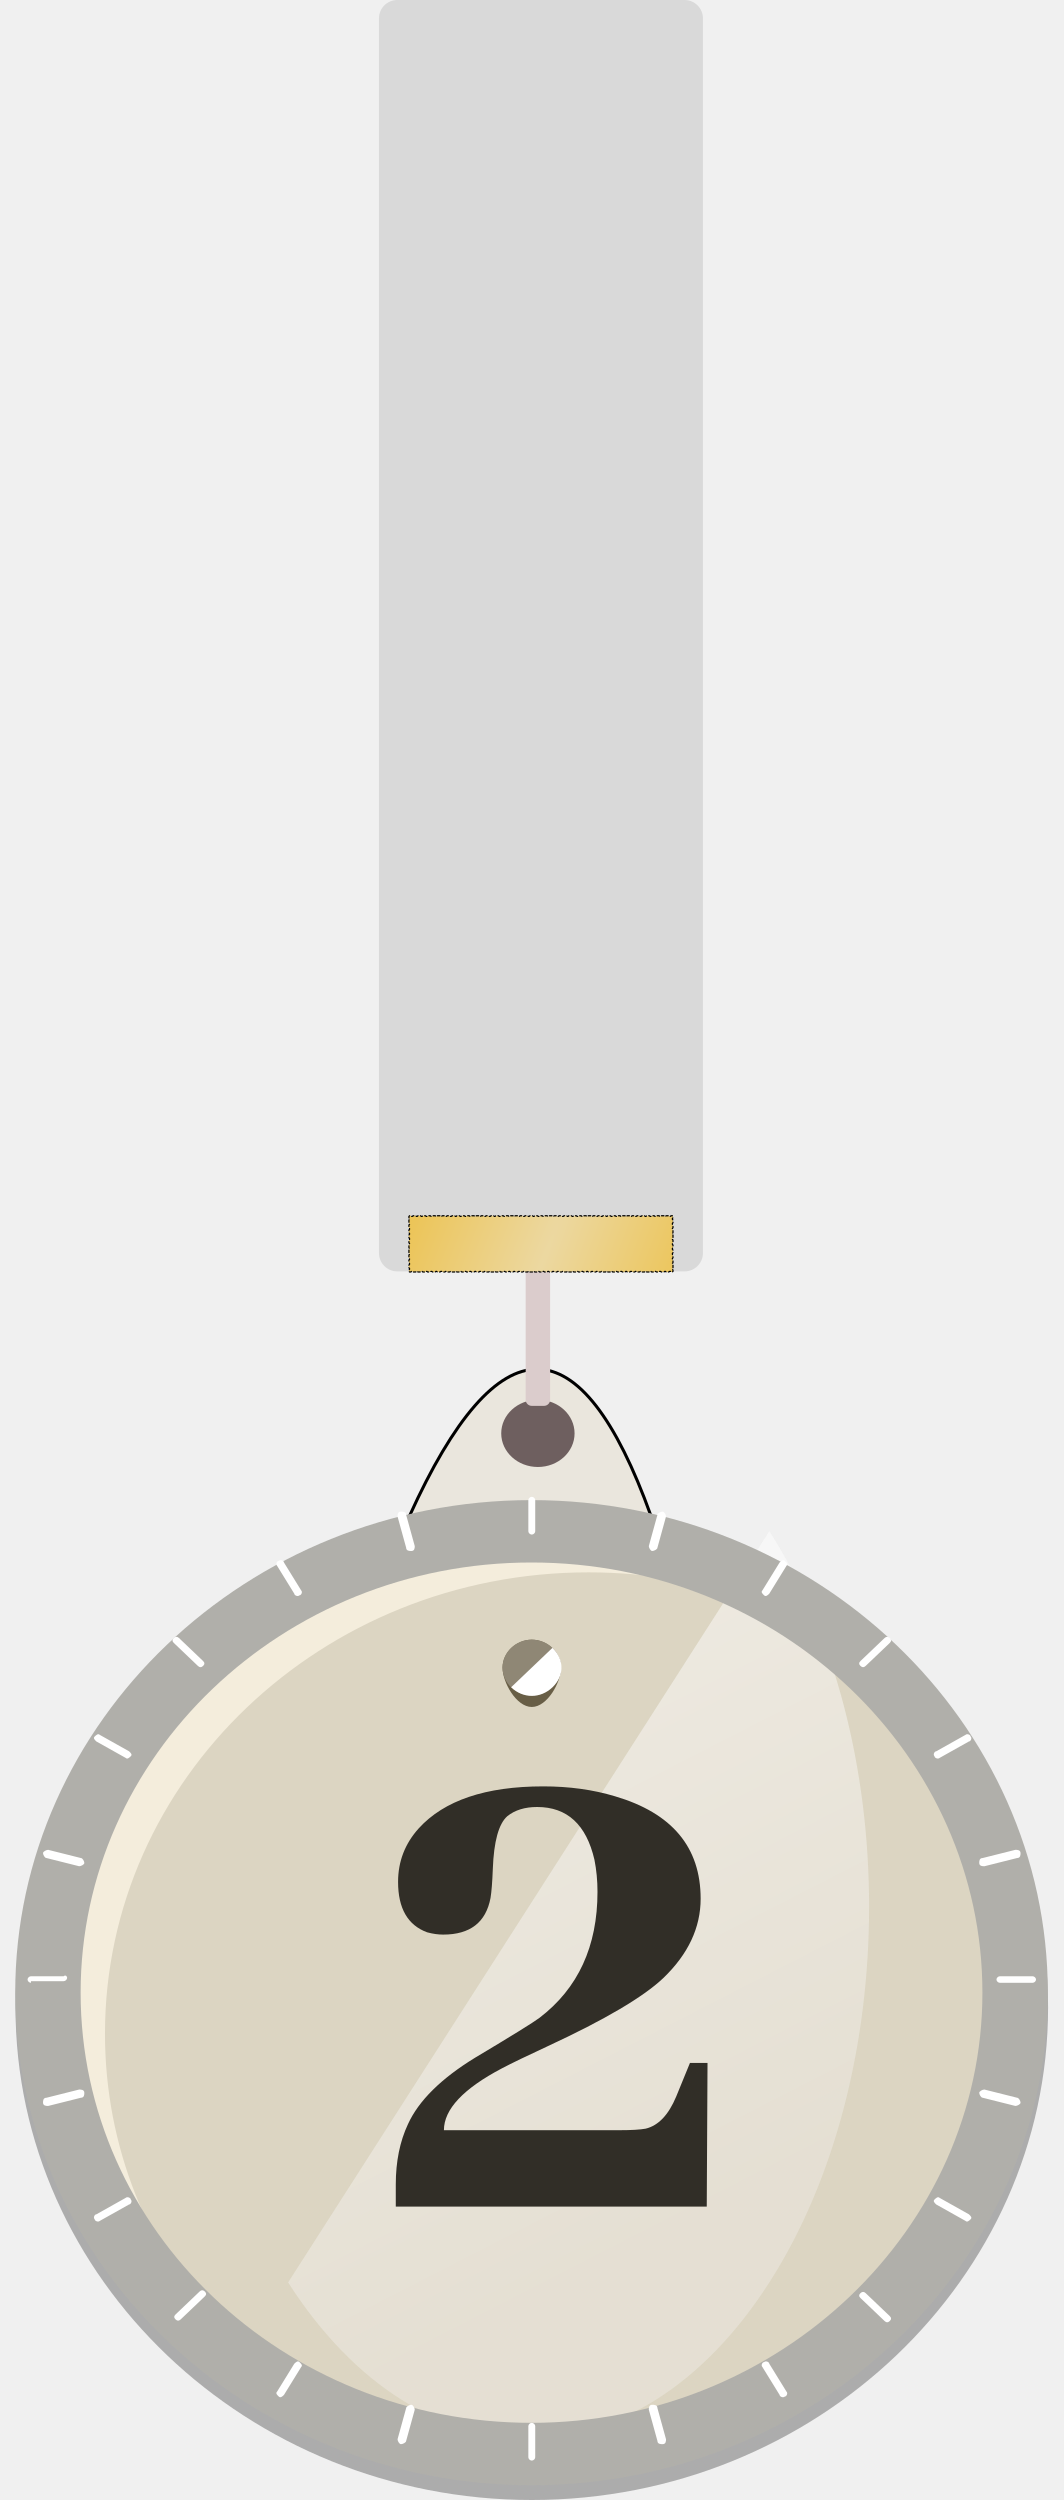
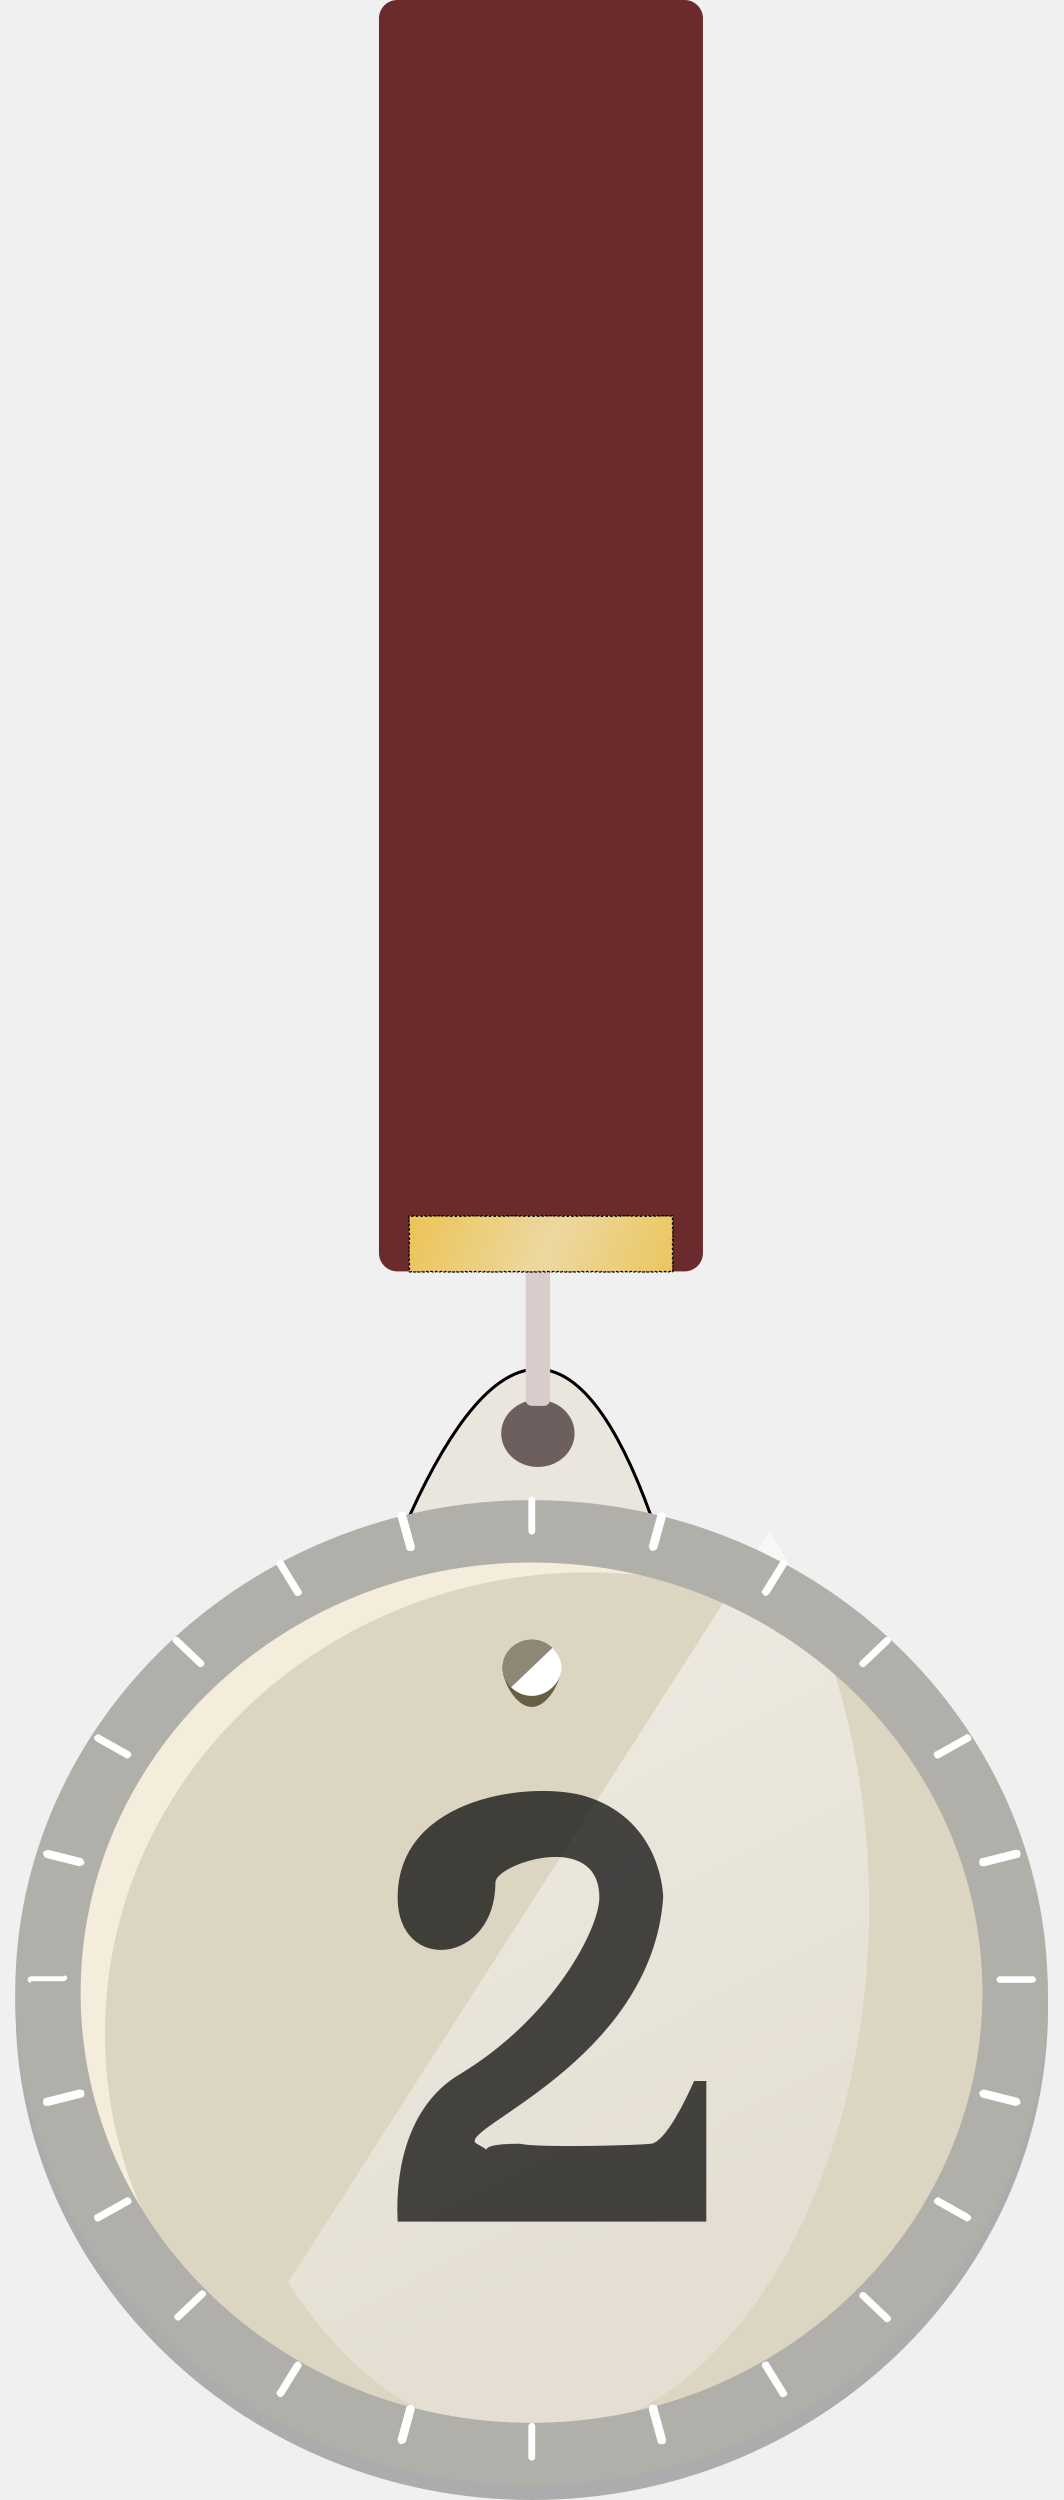
<svg xmlns="http://www.w3.org/2000/svg" width="174" height="409" viewBox="0 0 174 409" fill="none">
  <path d="M67 248L106.5 248C95 216 81.5 216 67 248Z" fill="#EAE6DD" stroke="black" stroke-width="0.5" />
  <ellipse cx="88" cy="234.5" rx="6" ry="5.5" fill="#6E5F5F" />
  <g clip-path="url(#clip0_104_42059)">
    <path d="M87 409C40.544 409 2.534 372.738 2.534 328.417C2.534 284.097 40.544 247.835 87 247.835C133.456 247.835 171.466 284.097 171.466 328.417C171.466 372.738 133.456 409 87 409Z" fill="#ACACAC" />
    <path d="M87 399.061C130.695 399.061 166.117 365.268 166.117 323.582C166.117 281.897 130.695 248.104 87 248.104C43.305 248.104 7.884 281.897 7.884 323.582C7.884 365.268 43.305 399.061 87 399.061Z" fill="#DCD5C2" />
    <path d="M17.175 332.715C17.175 291.081 52.651 257.236 96.291 257.236C115.719 257.236 133.456 263.951 147.252 274.964C132.893 258.579 111.214 248.104 87 248.104C43.359 248.104 7.884 281.948 7.884 323.582C7.884 346.683 18.864 367.366 36.039 381.333C24.214 368.171 17.175 351.249 17.175 332.715Z" fill="#F4EDDC" />
    <path d="M125.865 250.494C147.625 284.465 147.625 339.435 125.865 373.405C104.105 407.375 68.893 407.375 47.133 373.405" fill="url(#paint0_linear_104_42059)" fill-opacity="0.5" />
    <path d="M86.957 406.583C40.5 406.583 2.49 370.32 2.49 326C2.49 281.68 40.5 245.417 86.957 245.417C133.413 245.417 171.423 281.68 171.423 326C171.423 370.32 133.413 406.583 86.957 406.583ZM86.957 255.625C46.131 255.625 13.19 287.32 13.19 326C13.19 364.948 46.413 396.375 86.957 396.375C127.5 396.375 160.723 364.68 160.723 326C160.723 287.32 127.782 255.625 86.957 255.625Z" fill="#B0AFAA" />
    <path d="M91.786 272.815C91.786 275.233 89.534 279.262 87 279.262C84.466 279.262 82.214 275.233 82.214 272.815C82.214 270.398 84.466 268.249 87 268.249C89.534 268.249 91.786 270.398 91.786 272.815Z" fill="#685E46" />
    <path d="M87 277.382C89.644 277.382 91.786 275.337 91.786 272.815C91.786 270.294 89.644 268.249 87 268.249C84.357 268.249 82.214 270.294 82.214 272.815C82.214 275.337 84.357 277.382 87 277.382Z" fill="#8F8775" />
    <path d="M90.379 269.592C92.35 271.473 92.35 274.159 90.379 276.039C88.408 277.919 85.592 277.919 83.621 276.039" fill="white" />
    <path d="M87.563 250.521C87.563 250.79 87.282 251.058 87 251.058C86.719 251.058 86.437 250.79 86.437 250.521V245.417C86.437 245.149 86.719 244.88 87 244.88C87.282 244.88 87.563 245.149 87.563 245.417V250.521Z" fill="white" />
    <path d="M87.563 402.016C87.563 402.285 87.282 402.553 87 402.553C86.719 402.553 86.437 402.285 86.437 402.016V396.913C86.437 396.644 86.719 396.375 87 396.375C87.282 396.375 87.563 396.644 87.563 396.913V402.016Z" fill="white" />
    <path d="M141.621 272.547C141.34 272.816 141.058 272.816 140.777 272.547C140.495 272.278 140.495 272.01 140.777 271.741L144.719 267.981C145 267.712 145.282 267.712 145.563 267.981C145.845 268.249 145.845 268.518 145.563 268.786L141.621 272.547Z" fill="white" />
    <path d="M29.563 379.453C29.282 379.722 29 379.722 28.718 379.453C28.437 379.184 28.437 378.916 28.718 378.647L32.66 374.887C32.942 374.618 33.223 374.618 33.505 374.887C33.786 375.155 33.786 375.424 33.505 375.693L29.563 379.453Z" fill="white" />
    <path d="M163.583 324.388C163.301 324.388 163.02 324.12 163.02 323.851C163.02 323.583 163.301 323.314 163.583 323.314H168.932C169.214 323.314 169.495 323.583 169.495 323.851C169.495 324.12 169.214 324.388 168.932 324.388H163.583Z" fill="white" />
    <path d="M5.068 324.388C4.786 324.388 4.505 324.12 4.505 323.851C4.505 323.583 4.786 323.314 5.068 323.314H10.418C10.699 323.045 10.981 323.314 10.981 323.583C10.981 323.851 10.699 324.12 10.418 324.12H5.068V324.388Z" fill="white" />
    <path d="M140.777 375.961C140.495 375.693 140.495 375.424 140.777 375.155C141.058 374.887 141.34 374.887 141.621 375.155L145.563 378.916C145.845 379.184 145.845 379.453 145.563 379.722C145.282 379.99 145 379.99 144.719 379.722L140.777 375.961Z" fill="white" />
    <path d="M28.437 268.786C28.155 268.518 28.155 268.249 28.437 267.981C28.718 267.712 29 267.712 29.282 267.981L33.223 271.741C33.505 272.01 33.505 272.278 33.223 272.547C32.942 272.816 32.66 272.816 32.379 272.547L28.437 268.786Z" fill="white" />
    <path d="M49.272 260.191C49.553 260.46 49.272 260.997 48.99 260.997C48.709 261.265 48.145 260.997 48.145 260.728L45.33 256.162C45.048 255.893 45.33 255.356 45.612 255.356C45.893 255.087 46.456 255.356 46.456 255.625L49.272 260.191Z" fill="white" />
    <path d="M128.67 391.272C128.951 391.541 128.67 392.078 128.388 392.078C128.107 392.346 127.544 392.078 127.544 391.809L124.728 387.243C124.447 386.974 124.728 386.437 125.01 386.437C125.291 386.168 125.854 386.437 125.854 386.706L128.67 391.272Z" fill="white" />
    <path d="M107.554 253.207C107.554 253.476 106.99 253.744 106.709 253.744C106.427 253.744 106.146 253.207 106.146 252.939L107.554 247.835C107.554 247.566 108.117 247.298 108.398 247.298C108.68 247.298 108.961 247.835 108.961 248.104L107.554 253.207Z" fill="white" />
    <path d="M66.447 399.33C66.447 399.599 65.883 399.867 65.602 399.867C65.32 399.867 65.039 399.33 65.039 399.061L66.447 393.958C66.447 393.689 67.01 393.421 67.291 393.421C67.573 393.421 67.854 393.958 67.854 394.226L66.447 399.33Z" fill="white" />
    <path d="M153.728 287.589C153.447 287.858 152.883 287.589 152.883 287.32C152.602 287.052 152.883 286.515 153.165 286.515L157.951 283.828C158.233 283.56 158.796 283.828 158.796 284.097C159.078 284.366 158.796 284.903 158.515 284.903L153.728 287.589Z" fill="white" />
    <path d="M16.33 363.337C16.049 363.605 15.486 363.337 15.486 363.068C15.204 362.799 15.486 362.262 15.767 362.262L20.553 359.576C20.835 359.307 21.398 359.576 21.398 359.845C21.68 360.113 21.398 360.651 21.117 360.651L16.33 363.337Z" fill="white" />
    <path d="M160.767 343.191C160.485 343.191 160.204 342.654 160.204 342.385C160.204 342.117 160.767 341.848 161.049 341.848L166.398 343.191C166.68 343.191 166.961 343.728 166.961 343.997C166.961 344.265 166.398 344.534 166.116 344.534L160.767 343.191Z" fill="white" />
    <path d="M7.602 303.974C7.32 303.974 7.039 303.437 7.039 303.168C7.039 302.9 7.602 302.631 7.883 302.631L13.233 303.974C13.514 303.974 13.796 304.511 13.796 304.78C13.796 305.049 13.233 305.317 12.951 305.317L7.602 303.974Z" fill="white" />
    <path d="M21.117 286.515C21.398 286.783 21.68 287.052 21.398 287.32C21.117 287.589 20.835 287.858 20.553 287.589L15.767 284.903C15.486 284.634 15.204 284.366 15.486 284.097C15.767 283.828 16.049 283.56 16.33 283.828L21.117 286.515Z" fill="white" />
    <path d="M158.515 362.262C158.796 362.531 159.078 362.799 158.796 363.068C158.515 363.337 158.233 363.605 157.951 363.337L153.165 360.651C152.883 360.382 152.602 360.113 152.883 359.845C153.165 359.576 153.447 359.307 153.728 359.576L158.515 362.262Z" fill="white" />
    <path d="M67.854 252.939C67.854 253.207 67.854 253.744 67.291 253.744C67.01 253.744 66.447 253.744 66.447 253.207L65.039 248.104C65.039 247.835 65.039 247.298 65.602 247.298C65.883 247.298 66.447 247.298 66.447 247.835L67.854 252.939Z" fill="white" />
    <path d="M108.961 399.061C108.961 399.33 108.961 399.867 108.398 399.867C108.117 399.867 107.554 399.867 107.554 399.33L106.146 394.226C106.146 393.958 106.146 393.421 106.709 393.421C106.99 393.421 107.554 393.421 107.554 393.958L108.961 399.061Z" fill="white" />
    <path d="M125.854 260.728C125.573 260.997 125.291 261.265 125.01 260.997C124.728 260.728 124.447 260.46 124.728 260.191L127.544 255.625C127.825 255.356 128.107 255.087 128.388 255.356C128.67 255.625 128.951 255.893 128.67 256.162L125.854 260.728Z" fill="white" />
    <path d="M46.456 391.809C46.175 392.078 45.893 392.346 45.612 392.078C45.33 391.809 45.048 391.541 45.33 391.272L48.145 386.706C48.427 386.437 48.709 386.168 48.99 386.437C49.272 386.706 49.553 386.974 49.272 387.243L46.456 391.809Z" fill="white" />
    <path d="M161.049 305.317C160.767 305.317 160.204 305.317 160.204 304.78C160.204 304.511 160.204 303.974 160.767 303.974L166.116 302.631C166.398 302.631 166.961 302.631 166.961 303.168C166.961 303.437 166.961 303.974 166.398 303.974L161.049 305.317Z" fill="white" />
    <path d="M7.883 344.534C7.602 344.534 7.039 344.534 7.039 343.997C7.039 343.728 7.039 343.191 7.602 343.191L12.951 341.848C13.233 341.848 13.796 341.848 13.796 342.385C13.796 342.654 13.796 343.191 13.233 343.191L7.883 344.534Z" fill="white" />
-     <path d="M72.625 348.5C72.625 345.083 75.792 341.708 82.125 338.375C83.708 337.542 86.208 336.333 89.625 334.75C98.958 330.417 105.25 326.708 108.5 323.625C112.583 319.708 114.625 315.375 114.625 310.625C114.625 302.208 109.958 296.625 100.625 293.875C97.042 292.792 93.125 292.25 88.875 292.25C79.458 292.25 72.667 294.542 68.5 299.125C66.25 301.625 65.125 304.542 65.125 307.875C65.125 312.208 66.708 314.958 69.875 316.125C70.792 316.375 71.667 316.5 72.5 316.5C76.917 316.5 79.5 314.5 80.25 310.5C80.417 309.5 80.542 307.917 80.625 305.75C80.792 301.25 81.583 298.375 83 297.125C84.25 296.125 85.875 295.625 87.875 295.625C92.792 295.625 95.917 298.5 97.25 304.25C97.583 305.917 97.75 307.667 97.75 309.5C97.75 318.417 94.583 325.292 88.25 330.125C87.25 330.875 83.75 333.042 77.75 336.625C72.167 340.042 68.5 343.667 66.75 347.5C65.417 350.333 64.75 353.625 64.75 357.375V361H115.625L115.75 337.5H112.875L110.625 343C109.375 346 107.708 347.75 105.625 348.25C104.708 348.417 103.292 348.5 101.375 348.5H72.625Z" fill="#312E27" />
+     <path d="M65.053 310.451C65.053 293.57 87.695 291.253 96.053 293.951C108.5 297.97 108.5 310.451 108.5 310.451C106.553 337.47 74 348.524 78 350.714C82 352.904 76.053 350.714 85.053 350.714C88.053 351.451 105.222 350.936 106.553 350.714C108.953 350.314 112.22 343.451 113.553 340.451H115.553V363.451H65.053C64.553 353.451 67.553 343.951 75.053 339.451C90.553 330.151 98.053 315.451 98.053 310.451C98.053 299.215 81.053 304.951 81.053 307.951C81.053 321.451 65.053 322.951 65.053 310.451Z" fill="black" fill-opacity="0.71" />
  </g>
  <path d="M86 208H90V229C90 229.552 89.552 230 89 230H87C86.448 230 86 229.552 86 229V208Z" fill="#DBCCCC" />
-   <rect x="62" width="53" height="208" rx="3" fill="#D9D9D9" />
+   <rect x="62" width="53" height="208" rx="3" fill="#6B2B2D" />
  <path d="M67 198.9L66.9 199V199.205C66.9 199.26 66.945 199.305 67 199.305V199.514C66.945 199.514 66.9 199.558 66.9 199.614V200.023C66.9 200.078 66.945 200.123 67 200.123V200.332C66.945 200.332 66.9 200.377 66.9 200.432V200.841C66.9 200.896 66.945 200.941 67 200.941V201.15C66.945 201.15 66.9 201.195 66.9 201.25V201.659C66.9 201.714 66.945 201.759 67 201.759V201.968C66.945 201.968 66.9 202.013 66.9 202.068V202.477C66.9 202.533 66.945 202.577 67 202.577V202.786C66.945 202.786 66.9 202.831 66.9 202.886V203.295C66.9 203.351 66.945 203.395 67 203.395V203.605C66.945 203.605 66.9 203.649 66.9 203.705V204.114C66.9 204.169 66.945 204.214 67 204.214V204.423C66.945 204.423 66.9 204.467 66.9 204.523V204.932C66.9 204.987 66.945 205.032 67 205.032V205.241C66.945 205.241 66.9 205.286 66.9 205.341V205.75C66.9 205.805 66.945 205.85 67 205.85V206.059C66.945 206.059 66.9 206.104 66.9 206.159V206.568C66.9 206.623 66.945 206.668 67 206.668V206.877C66.945 206.877 66.9 206.922 66.9 206.977V207.386C66.9 207.442 66.945 207.486 67 207.486V207.695C66.945 207.695 66.9 207.74 66.9 207.795V208L67 208.1H67.199C67.254 208.1 67.299 208.055 67.299 208H67.497C67.497 208.055 67.542 208.1 67.597 208.1H67.995C68.051 208.1 68.095 208.055 68.095 208H68.293C68.293 208.055 68.338 208.1 68.394 208.1H68.792C68.847 208.1 68.892 208.055 68.892 208H69.09C69.09 208.055 69.135 208.1 69.19 208.1H69.588C69.643 208.1 69.688 208.055 69.688 208H69.886C69.886 208.055 69.931 208.1 69.986 208.1H70.384C70.439 208.1 70.484 208.055 70.484 208H70.682C70.682 208.055 70.727 208.1 70.782 208.1H71.181C71.236 208.1 71.281 208.055 71.281 208H71.479C71.479 208.055 71.523 208.1 71.579 208.1H71.977C72.032 208.1 72.077 208.055 72.077 208H72.275C72.275 208.055 72.32 208.1 72.375 208.1H72.773C72.828 208.1 72.873 208.055 72.873 208H73.071C73.071 208.055 73.116 208.1 73.171 208.1H73.569C73.625 208.1 73.669 208.055 73.669 208H73.868C73.868 208.055 73.912 208.1 73.968 208.1H74.366C74.421 208.1 74.466 208.055 74.466 208H74.664C74.664 208.055 74.709 208.1 74.764 208.1H75.162C75.217 208.1 75.262 208.055 75.262 208H75.46C75.46 208.055 75.505 208.1 75.56 208.1H75.958C76.014 208.1 76.058 208.055 76.058 208H76.257C76.257 208.055 76.301 208.1 76.356 208.1H76.755C76.81 208.1 76.855 208.055 76.855 208H77.053C77.053 208.055 77.098 208.1 77.153 208.1H77.551C77.606 208.1 77.651 208.055 77.651 208H77.849C77.849 208.055 77.894 208.1 77.949 208.1H78.347C78.403 208.1 78.447 208.055 78.447 208H78.645C78.645 208.055 78.69 208.1 78.745 208.1H79.144C79.199 208.1 79.243 208.055 79.243 208H79.442C79.442 208.055 79.486 208.1 79.542 208.1H79.94C79.995 208.1 80.04 208.055 80.04 208H80.238C80.238 208.055 80.283 208.1 80.338 208.1H80.736C80.791 208.1 80.836 208.055 80.836 208H81.034C81.034 208.055 81.079 208.1 81.134 208.1H81.532C81.588 208.1 81.632 208.055 81.632 208H81.831C81.831 208.055 81.875 208.1 81.931 208.1H82.329C82.384 208.1 82.429 208.055 82.429 208H82.627C82.627 208.055 82.672 208.1 82.727 208.1H83.125C83.18 208.1 83.225 208.055 83.225 208H83.423C83.423 208.055 83.468 208.1 83.523 208.1H83.921C83.977 208.1 84.021 208.055 84.021 208H84.219C84.219 208.055 84.264 208.1 84.319 208.1H84.718C84.773 208.1 84.818 208.055 84.818 208H85.016C85.016 208.055 85.061 208.1 85.116 208.1H85.514C85.569 208.1 85.614 208.055 85.614 208H85.812C85.812 208.055 85.857 208.1 85.912 208.1H86.31C86.365 208.1 86.41 208.055 86.41 208H86.608C86.608 208.055 86.653 208.1 86.708 208.1H87.106C87.162 208.1 87.207 208.055 87.207 208H87.405C87.405 208.055 87.449 208.1 87.505 208.1H87.903C87.958 208.1 88.003 208.055 88.003 208H88.201C88.201 208.055 88.246 208.1 88.301 208.1H88.699C88.754 208.1 88.799 208.055 88.799 208H88.997C88.997 208.055 89.042 208.1 89.097 208.1H89.495C89.551 208.1 89.595 208.055 89.595 208H89.793C89.793 208.055 89.838 208.1 89.894 208.1H90.292C90.347 208.1 90.392 208.055 90.392 208H90.59C90.59 208.055 90.635 208.1 90.69 208.1H91.088C91.143 208.1 91.188 208.055 91.188 208H91.386C91.386 208.055 91.431 208.1 91.486 208.1H91.884C91.939 208.1 91.984 208.055 91.984 208H92.182C92.182 208.055 92.227 208.1 92.282 208.1H92.68C92.736 208.1 92.781 208.055 92.781 208H92.979C92.979 208.055 93.023 208.1 93.079 208.1H93.477C93.532 208.1 93.577 208.055 93.577 208H93.775C93.775 208.055 93.82 208.1 93.875 208.1H94.273C94.328 208.1 94.373 208.055 94.373 208H94.571C94.571 208.055 94.616 208.1 94.671 208.1H95.069C95.125 208.1 95.169 208.055 95.169 208H95.368C95.368 208.055 95.412 208.1 95.468 208.1H95.866C95.921 208.1 95.966 208.055 95.966 208H96.164C96.164 208.055 96.209 208.1 96.264 208.1H96.662C96.717 208.1 96.762 208.055 96.762 208H96.96C96.96 208.055 97.005 208.1 97.06 208.1H97.458C97.513 208.1 97.558 208.055 97.558 208H97.757C97.757 208.055 97.801 208.1 97.856 208.1H98.255C98.31 208.1 98.355 208.055 98.355 208H98.553C98.553 208.055 98.597 208.1 98.653 208.1H99.051C99.106 208.1 99.151 208.055 99.151 208H99.349C99.349 208.055 99.394 208.1 99.449 208.1H99.847C99.902 208.1 99.947 208.055 99.947 208H100.145C100.145 208.055 100.19 208.1 100.245 208.1H100.644C100.699 208.1 100.743 208.055 100.743 208H100.942C100.942 208.055 100.986 208.1 101.042 208.1H101.44C101.495 208.1 101.54 208.055 101.54 208H101.738C101.738 208.055 101.783 208.1 101.838 208.1H102.236C102.291 208.1 102.336 208.055 102.336 208H102.534C102.534 208.055 102.579 208.1 102.634 208.1H103.032C103.088 208.1 103.132 208.055 103.132 208H103.331C103.331 208.055 103.375 208.1 103.431 208.1H103.829C103.884 208.1 103.929 208.055 103.929 208H104.127C104.127 208.055 104.172 208.1 104.227 208.1H104.625C104.68 208.1 104.725 208.055 104.725 208H104.923C104.923 208.055 104.968 208.1 105.023 208.1H105.421C105.477 208.1 105.521 208.055 105.521 208H105.719C105.719 208.055 105.764 208.1 105.819 208.1H106.218C106.273 208.1 106.318 208.055 106.318 208H106.516C106.516 208.055 106.56 208.1 106.616 208.1H107.014C107.069 208.1 107.114 208.055 107.114 208H107.312C107.312 208.055 107.357 208.1 107.412 208.1H107.81C107.865 208.1 107.91 208.055 107.91 208H108.108C108.108 208.055 108.153 208.1 108.208 208.1H108.606C108.662 208.1 108.706 208.055 108.706 208H108.905C108.905 208.055 108.949 208.1 109.005 208.1H109.403C109.458 208.1 109.503 208.055 109.503 208H109.701C109.701 208.055 109.746 208.1 109.801 208.1H110L110.1 208V207.795C110.1 207.74 110.055 207.695 110 207.695V207.486C110.055 207.486 110.1 207.442 110.1 207.386V206.977C110.1 206.922 110.055 206.877 110 206.877V206.668C110.055 206.668 110.1 206.623 110.1 206.568V206.159C110.1 206.104 110.055 206.059 110 206.059V205.85C110.055 205.85 110.1 205.805 110.1 205.75V205.341C110.1 205.286 110.055 205.241 110 205.241V205.032C110.055 205.032 110.1 204.987 110.1 204.932V204.523C110.1 204.467 110.055 204.423 110 204.423V204.214C110.055 204.214 110.1 204.169 110.1 204.114V203.705C110.1 203.649 110.055 203.605 110 203.605V203.395C110.055 203.395 110.1 203.351 110.1 203.295V202.886C110.1 202.831 110.055 202.786 110 202.786V202.577C110.055 202.577 110.1 202.533 110.1 202.477V202.068C110.1 202.013 110.055 201.968 110 201.968V201.759C110.055 201.759 110.1 201.714 110.1 201.659V201.25C110.1 201.195 110.055 201.15 110 201.15V200.941C110.055 200.941 110.1 200.896 110.1 200.841V200.432C110.1 200.377 110.055 200.332 110 200.332V200.123C110.055 200.123 110.1 200.078 110.1 200.023V199.614C110.1 199.558 110.055 199.514 110 199.514V199.305C110.055 199.305 110.1 199.26 110.1 199.205V199L110 198.9H109.801C109.746 198.9 109.701 198.945 109.701 199H109.503C109.503 198.945 109.458 198.9 109.403 198.9H109.005C108.949 198.9 108.905 198.945 108.905 199H108.706C108.706 198.945 108.662 198.9 108.606 198.9H108.208C108.153 198.9 108.108 198.945 108.108 199H107.91C107.91 198.945 107.865 198.9 107.81 198.9H107.412C107.357 198.9 107.312 198.945 107.312 199H107.114C107.114 198.945 107.069 198.9 107.014 198.9H106.616C106.561 198.9 106.516 198.945 106.516 199H106.318C106.318 198.945 106.273 198.9 106.218 198.9H105.819C105.764 198.9 105.719 198.945 105.719 199H105.521C105.521 198.945 105.477 198.9 105.421 198.9H105.023C104.968 198.9 104.923 198.945 104.923 199H104.725C104.725 198.945 104.68 198.9 104.625 198.9H104.227C104.172 198.9 104.127 198.945 104.127 199H103.929C103.929 198.945 103.884 198.9 103.829 198.9H103.431C103.375 198.9 103.331 198.945 103.331 199H103.132C103.132 198.945 103.088 198.9 103.032 198.9H102.634C102.579 198.9 102.534 198.945 102.534 199H102.336C102.336 198.945 102.291 198.9 102.236 198.9H101.838C101.783 198.9 101.738 198.945 101.738 199H101.54C101.54 198.945 101.495 198.9 101.44 198.9H101.042C100.986 198.9 100.942 198.945 100.942 199H100.744C100.744 198.945 100.699 198.9 100.644 198.9H100.245C100.19 198.9 100.145 198.945 100.145 199H99.947C99.947 198.945 99.903 198.9 99.847 198.9H99.449C99.394 198.9 99.349 198.945 99.349 199H99.151C99.151 198.945 99.106 198.9 99.051 198.9H98.653C98.597 198.9 98.553 198.945 98.553 199H98.355C98.355 198.945 98.31 198.9 98.255 198.9H97.856C97.801 198.9 97.757 198.945 97.757 199H97.558C97.558 198.945 97.514 198.9 97.458 198.9H97.06C97.005 198.9 96.96 198.945 96.96 199H96.762C96.762 198.945 96.717 198.9 96.662 198.9H96.264C96.209 198.9 96.164 198.945 96.164 199H95.966C95.966 198.945 95.921 198.9 95.866 198.9H95.468C95.412 198.9 95.368 198.945 95.368 199H95.169C95.169 198.945 95.125 198.9 95.069 198.9H94.671C94.616 198.9 94.571 198.945 94.571 199H94.373C94.373 198.945 94.328 198.9 94.273 198.9H93.875C93.82 198.9 93.775 198.945 93.775 199H93.577C93.577 198.945 93.532 198.9 93.477 198.9H93.079C93.023 198.9 92.979 198.945 92.979 199H92.781C92.781 198.945 92.736 198.9 92.681 198.9H92.282C92.227 198.9 92.182 198.945 92.182 199H91.984C91.984 198.945 91.939 198.9 91.884 198.9H91.486C91.431 198.9 91.386 198.945 91.386 199H91.188C91.188 198.945 91.143 198.9 91.088 198.9H90.69C90.635 198.9 90.59 198.945 90.59 199H90.392C90.392 198.945 90.347 198.9 90.292 198.9H89.894C89.838 198.9 89.793 198.945 89.793 199H89.595C89.595 198.945 89.551 198.9 89.495 198.9H89.097C89.042 198.9 88.997 198.945 88.997 199H88.799C88.799 198.945 88.754 198.9 88.699 198.9H88.301C88.246 198.9 88.201 198.945 88.201 199H88.003C88.003 198.945 87.958 198.9 87.903 198.9H87.505C87.449 198.9 87.405 198.945 87.405 199H87.207C87.207 198.945 87.162 198.9 87.106 198.9H86.708C86.653 198.9 86.608 198.945 86.608 199H86.41C86.41 198.945 86.365 198.9 86.31 198.9H85.912C85.857 198.9 85.812 198.945 85.812 199H85.614C85.614 198.945 85.569 198.9 85.514 198.9H85.116C85.061 198.9 85.016 198.945 85.016 199H84.818C84.818 198.945 84.773 198.9 84.718 198.9H84.32C84.264 198.9 84.219 198.945 84.219 199H84.021C84.021 198.945 83.977 198.9 83.921 198.9H83.523C83.468 198.9 83.423 198.945 83.423 199H83.225C83.225 198.945 83.18 198.9 83.125 198.9H82.727C82.672 198.9 82.627 198.945 82.627 199H82.429C82.429 198.945 82.384 198.9 82.329 198.9H81.931C81.875 198.9 81.831 198.945 81.831 199H81.632C81.632 198.945 81.588 198.9 81.532 198.9H81.134C81.079 198.9 81.034 198.945 81.034 199H80.836C80.836 198.945 80.791 198.9 80.736 198.9H80.338C80.283 198.9 80.238 198.945 80.238 199H80.04C80.04 198.945 79.995 198.9 79.94 198.9H79.542C79.487 198.9 79.442 198.945 79.442 199H79.243C79.243 198.945 79.199 198.9 79.144 198.9H78.745C78.69 198.9 78.645 198.945 78.645 199H78.447C78.447 198.945 78.403 198.9 78.347 198.9H77.949C77.894 198.9 77.849 198.945 77.849 199H77.651C77.651 198.945 77.606 198.9 77.551 198.9H77.153C77.098 198.9 77.053 198.945 77.053 199H76.855C76.855 198.945 76.81 198.9 76.755 198.9H76.356C76.301 198.9 76.257 198.945 76.257 199H76.058C76.058 198.945 76.014 198.9 75.958 198.9H75.56C75.505 198.9 75.46 198.945 75.46 199H75.262C75.262 198.945 75.217 198.9 75.162 198.9H74.764C74.709 198.9 74.664 198.945 74.664 199H74.466C74.466 198.945 74.421 198.9 74.366 198.9H73.968C73.912 198.9 73.868 198.945 73.868 199H73.669C73.669 198.945 73.625 198.9 73.57 198.9H73.171C73.116 198.9 73.071 198.945 73.071 199H72.873C72.873 198.945 72.828 198.9 72.773 198.9H72.375C72.32 198.9 72.275 198.945 72.275 199H72.077C72.077 198.945 72.032 198.9 71.977 198.9H71.579C71.523 198.9 71.479 198.945 71.479 199H71.281C71.281 198.945 71.236 198.9 71.181 198.9H70.782C70.727 198.9 70.682 198.945 70.682 199H70.484C70.484 198.945 70.439 198.9 70.384 198.9H69.986C69.931 198.9 69.886 198.945 69.886 199H69.688C69.688 198.945 69.643 198.9 69.588 198.9H69.19C69.135 198.9 69.09 198.945 69.09 199H68.892C68.892 198.945 68.847 198.9 68.792 198.9H68.394C68.338 198.9 68.293 198.945 68.293 199H68.095C68.095 198.945 68.051 198.9 67.995 198.9H67.597C67.542 198.9 67.497 198.945 67.497 199H67.299C67.299 198.945 67.254 198.9 67.199 198.9H67Z" fill="url(#paint1_angular_104_42059)" stroke="black" stroke-width="0.2" stroke-miterlimit="1.414" stroke-linecap="round" stroke-dasharray="0.4 0.4" />
  <defs>
    <linearGradient id="paint0_linear_104_42059" x1="77.53" y1="274.139" x2="125.589" y2="367.805" gradientUnits="userSpaceOnUse">
      <stop stop-color="white" />
      <stop offset="0.932" stop-color="#EDEAE3" />
    </linearGradient>
    <radialGradient id="paint1_angular_104_42059" cx="0" cy="0" r="1" gradientUnits="userSpaceOnUse" gradientTransform="translate(88.5 207.25) rotate(-159.007) scale(23.0285 229.905)">
      <stop stop-color="#ECD8A1" />
      <stop offset="1" stop-color="#ECC456" />
    </radialGradient>
    <clipPath id="clip0_104_42059">
      <rect width="174" height="166" fill="white" transform="translate(0 243)" />
    </clipPath>
  </defs>
</svg>
